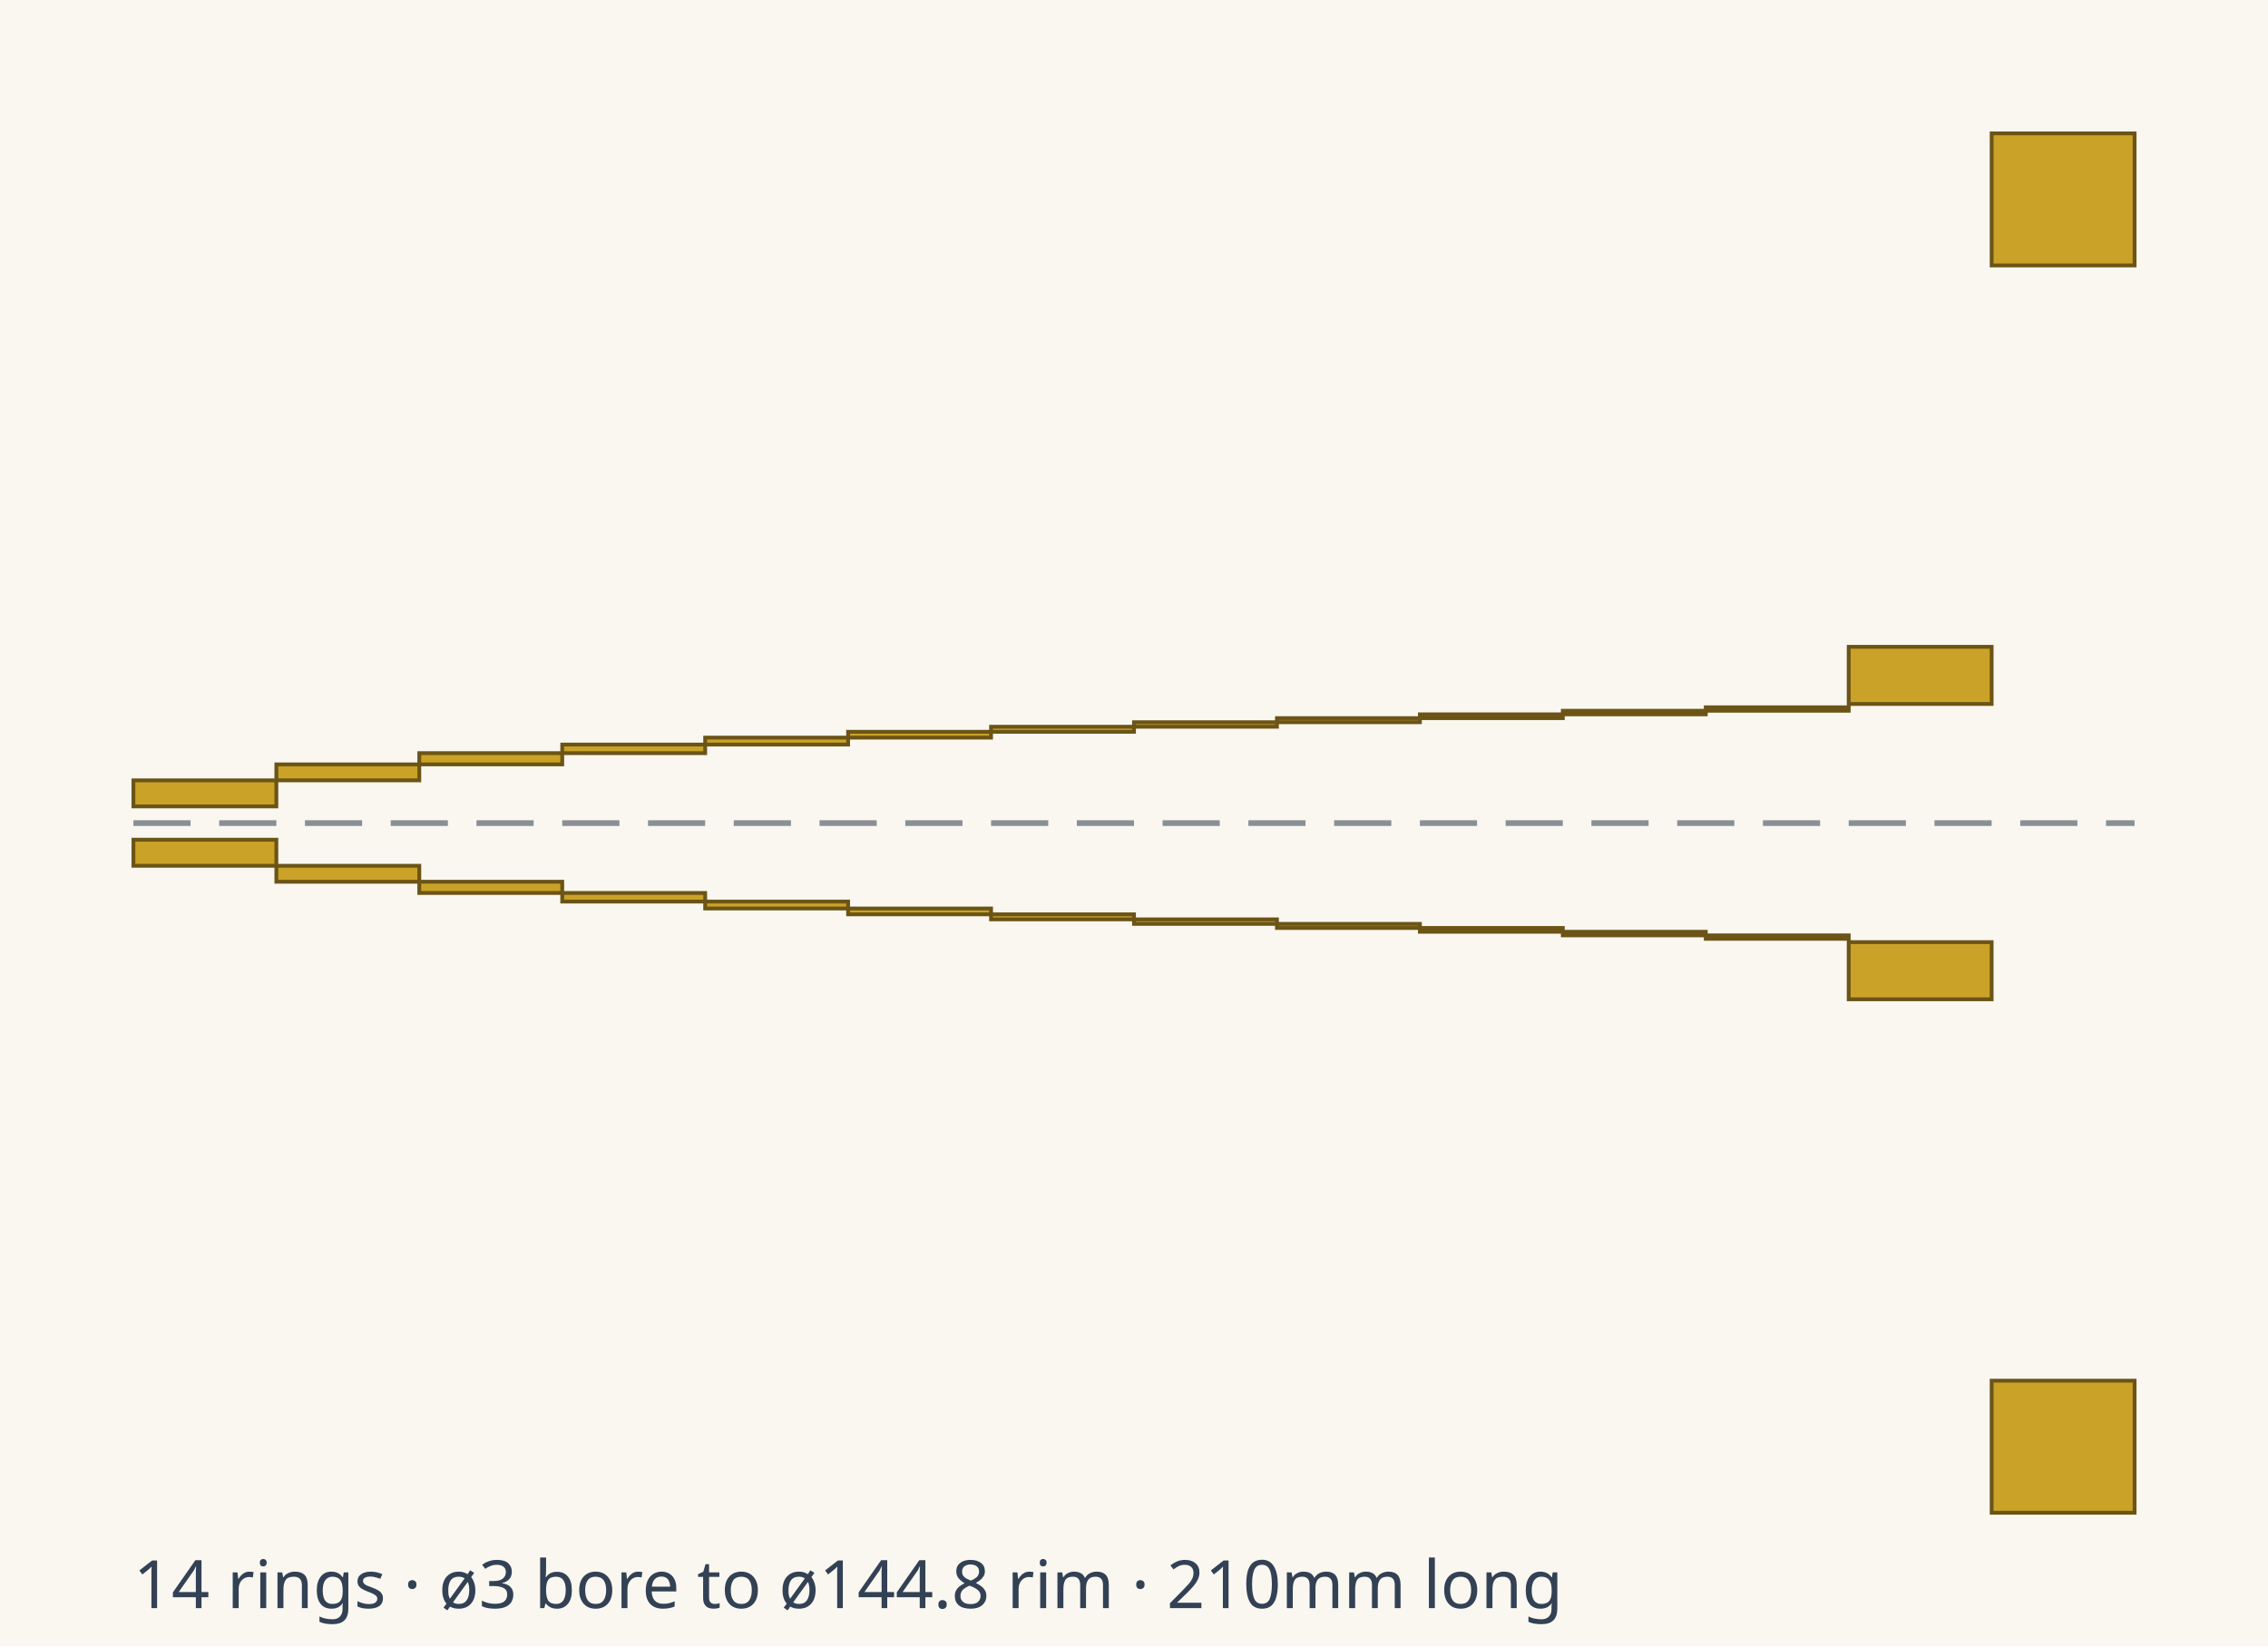
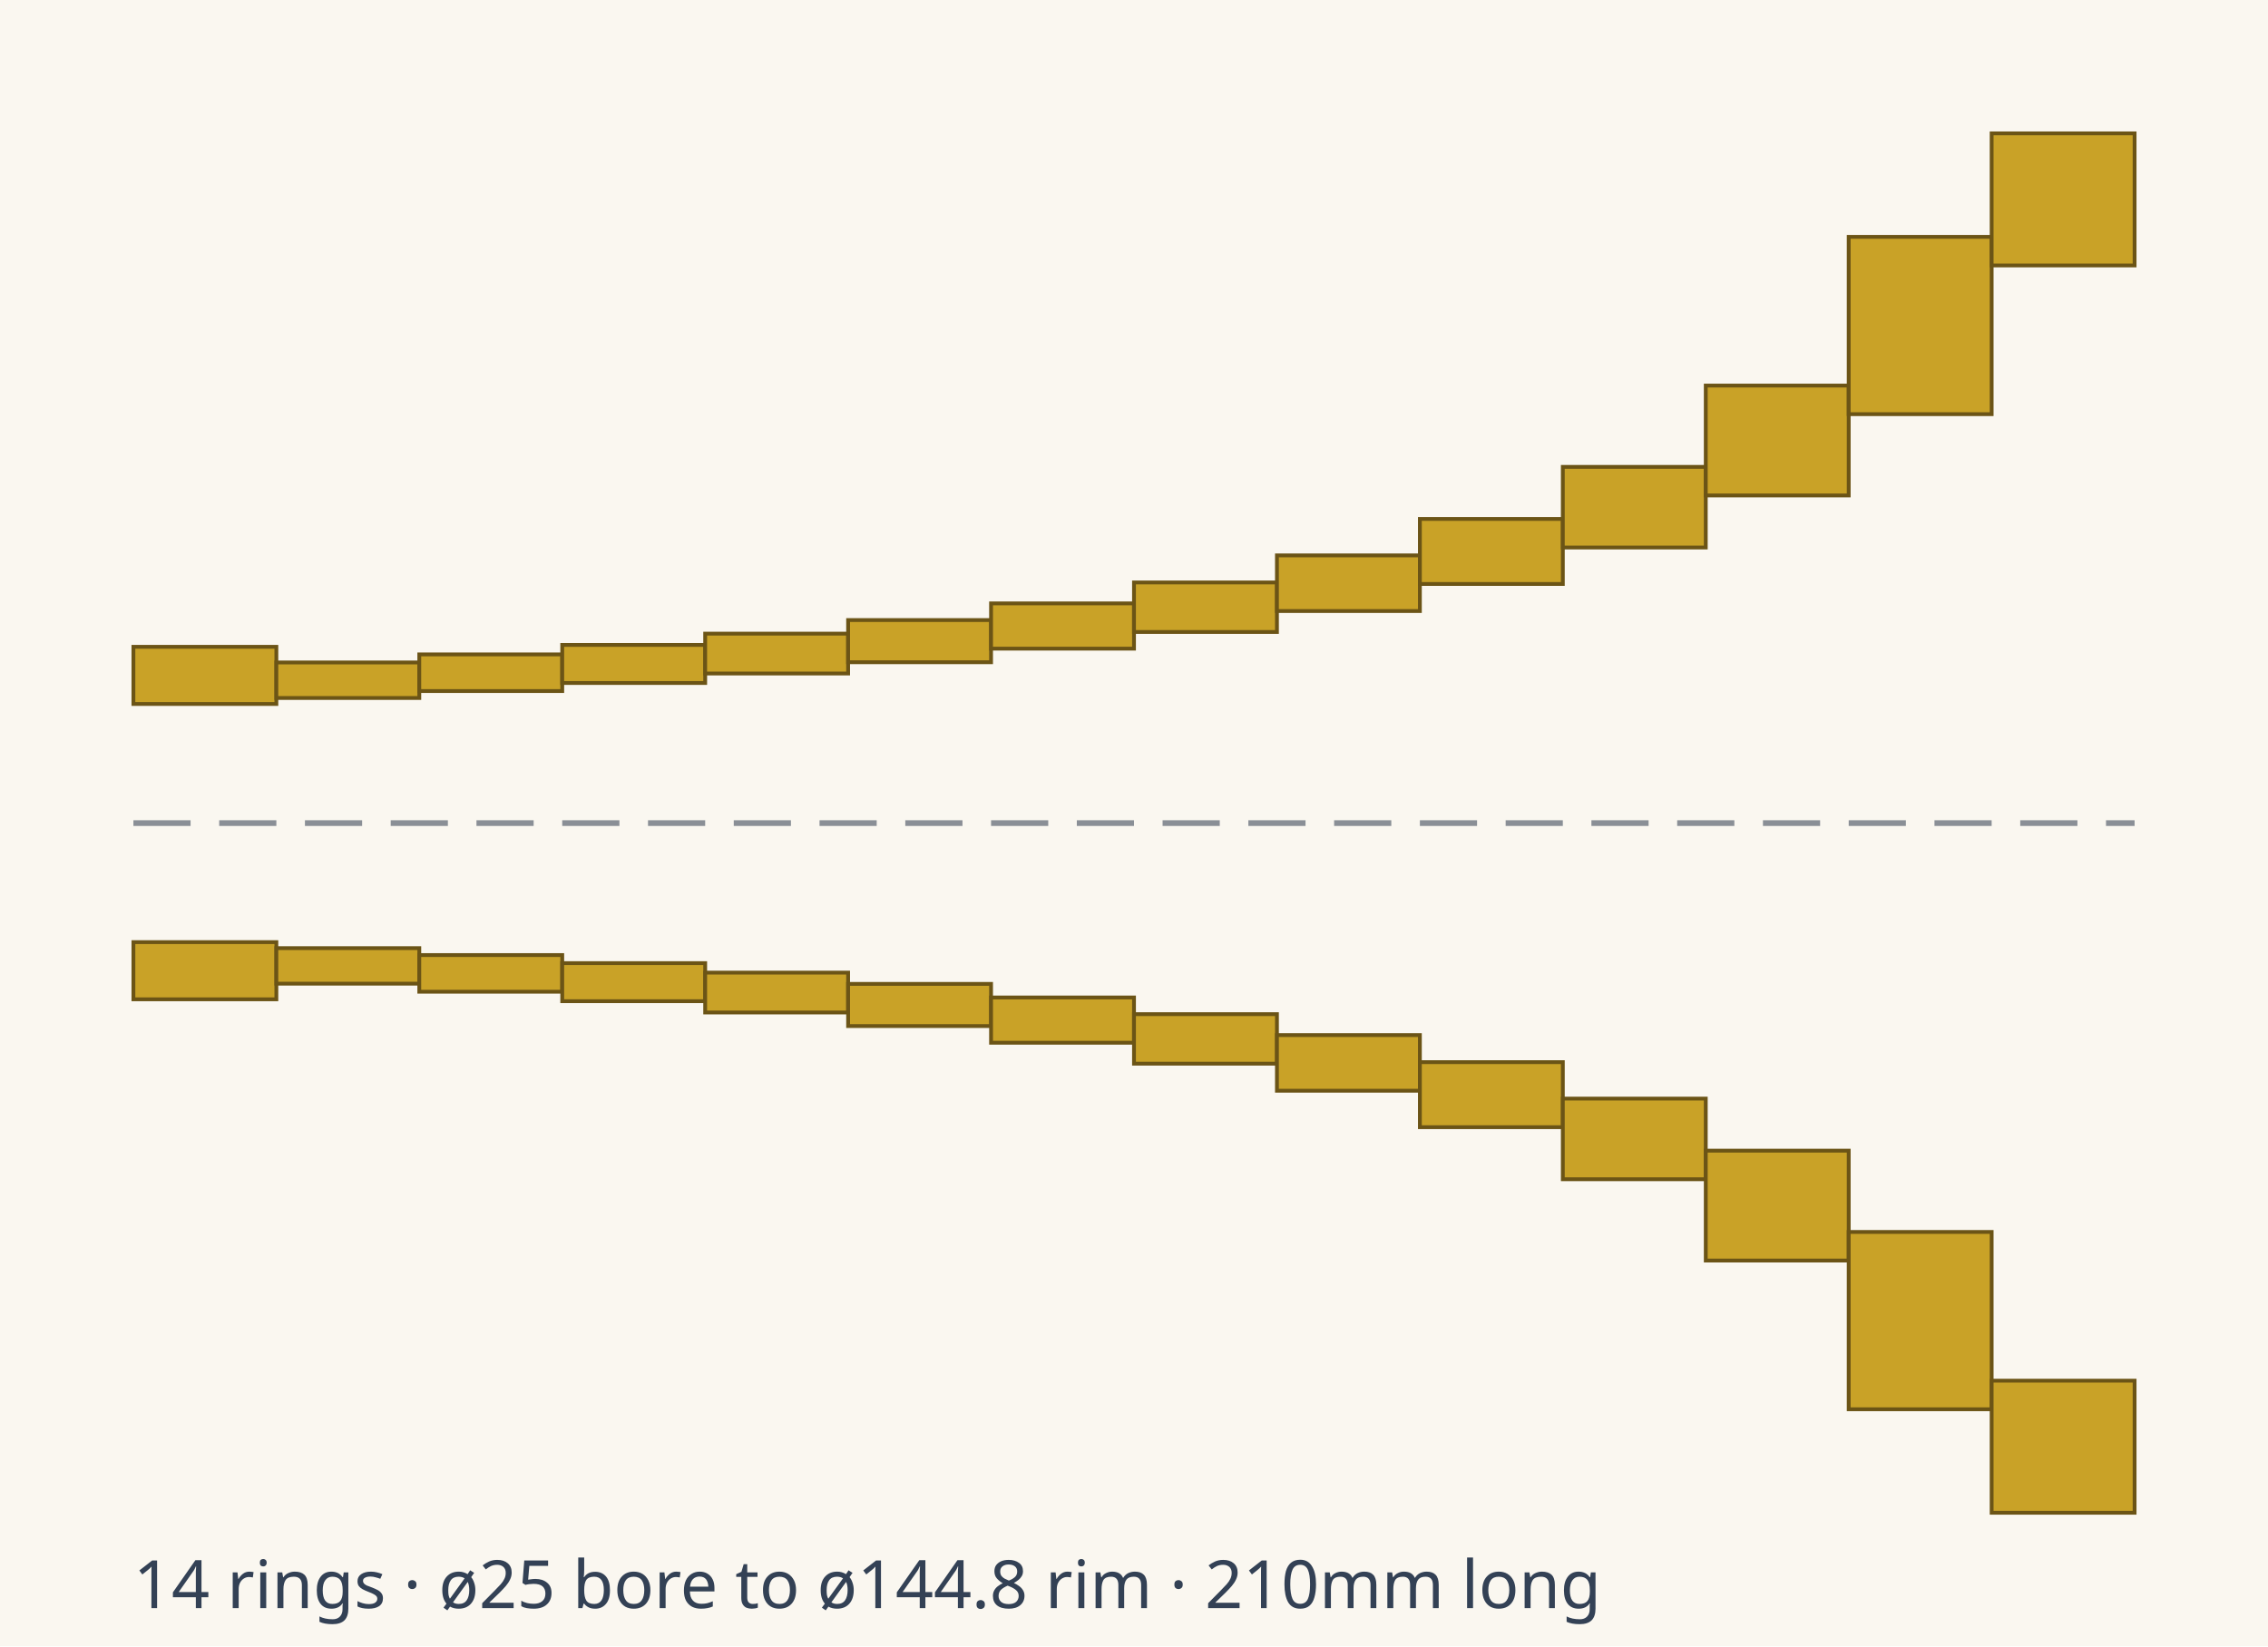
<svg xmlns="http://www.w3.org/2000/svg" width="238.0mm" height="172.8mm" viewBox="0 0 238.0 172.8" role="img" aria-label="Axial section of a 14-ring bell: the bore climbing one staircase and the outside another, wall between them">
  <rect width="238.0" height="172.8" fill="#faf7f0" />
-   <rect x="14.000" y="81.911" width="15.000" height="2.737" fill="#c9a227" stroke="#6b5416" stroke-width="0.4" />
-   <rect x="14.000" y="88.143" width="15.000" height="2.737" fill="#c9a227" stroke="#6b5416" stroke-width="0.4" />
-   <rect x="29.000" y="80.236" width="15.000" height="1.675" fill="#c9a227" stroke="#6b5416" stroke-width="0.4" />
-   <rect x="29.000" y="90.880" width="15.000" height="1.675" fill="#c9a227" stroke="#6b5416" stroke-width="0.4" />
-   <rect x="44.000" y="79.056" width="15.000" height="1.180" fill="#c9a227" stroke="#6b5416" stroke-width="0.4" />
-   <rect x="44.000" y="92.554" width="15.000" height="1.180" fill="#c9a227" stroke="#6b5416" stroke-width="0.4" />
-   <rect x="59.000" y="78.155" width="15.000" height="0.902" fill="#c9a227" stroke="#6b5416" stroke-width="0.4" />
-   <rect x="59.000" y="93.734" width="15.000" height="0.902" fill="#c9a227" stroke="#6b5416" stroke-width="0.4" />
-   <rect x="74.000" y="77.427" width="15.000" height="0.728" fill="#c9a227" stroke="#6b5416" stroke-width="0.4" />
-   <rect x="74.000" y="94.636" width="15.000" height="0.728" fill="#c9a227" stroke="#6b5416" stroke-width="0.4" />
-   <rect x="89.000" y="76.815" width="15.000" height="0.612" fill="#c9a227" stroke="#6b5416" stroke-width="0.4" />
-   <rect x="89.000" y="95.364" width="15.000" height="0.612" fill="#c9a227" stroke="#6b5416" stroke-width="0.4" />
-   <rect x="104.000" y="76.285" width="15.000" height="0.530" fill="#c9a227" stroke="#6b5416" stroke-width="0.4" />
-   <rect x="104.000" y="95.976" width="15.000" height="0.530" fill="#c9a227" stroke="#6b5416" stroke-width="0.4" />
-   <rect x="119.000" y="75.812" width="15.000" height="0.472" fill="#c9a227" stroke="#6b5416" stroke-width="0.4" />
-   <rect x="119.000" y="96.506" width="15.000" height="0.472" fill="#c9a227" stroke="#6b5416" stroke-width="0.4" />
-   <rect x="134.000" y="75.382" width="15.000" height="0.430" fill="#c9a227" stroke="#6b5416" stroke-width="0.4" />
-   <rect x="134.000" y="96.978" width="15.000" height="0.430" fill="#c9a227" stroke="#6b5416" stroke-width="0.4" />
-   <rect x="149.000" y="74.983" width="15.000" height="0.399" fill="#c9a227" stroke="#6b5416" stroke-width="0.4" />
-   <rect x="149.000" y="97.408" width="15.000" height="0.399" fill="#c9a227" stroke="#6b5416" stroke-width="0.4" />
-   <rect x="164.000" y="74.607" width="15.000" height="0.377" fill="#c9a227" stroke="#6b5416" stroke-width="0.4" />
-   <rect x="164.000" y="97.807" width="15.000" height="0.377" fill="#c9a227" stroke="#6b5416" stroke-width="0.4" />
-   <rect x="179.000" y="74.246" width="15.000" height="0.361" fill="#c9a227" stroke="#6b5416" stroke-width="0.4" />
-   <rect x="179.000" y="98.184" width="15.000" height="0.361" fill="#c9a227" stroke="#6b5416" stroke-width="0.4" />
-   <rect x="194.000" y="67.895" width="15.000" height="6.000" fill="#c9a227" stroke="#6b5416" stroke-width="0.4" />
-   <rect x="194.000" y="98.895" width="15.000" height="6.000" fill="#c9a227" stroke="#6b5416" stroke-width="0.4" />
+   <rect x="14.000" y="67.895" width="15.000" height="6.000" fill="#c9a227" stroke="#6b5416" stroke-width="0.4" />
+   <rect x="14.000" y="98.895" width="15.000" height="6.000" fill="#c9a227" stroke="#6b5416" stroke-width="0.4" />
+   <rect x="29.000" y="69.538" width="15.000" height="3.728" fill="#c9a227" stroke="#6b5416" stroke-width="0.4" />
+   <rect x="29.000" y="99.525" width="15.000" height="3.728" fill="#c9a227" stroke="#6b5416" stroke-width="0.4" />
+   <rect x="44.000" y="68.691" width="15.000" height="3.847" fill="#c9a227" stroke="#6b5416" stroke-width="0.4" />
+   <rect x="44.000" y="100.252" width="15.000" height="3.847" fill="#c9a227" stroke="#6b5416" stroke-width="0.4" />
+   <rect x="59.000" y="67.696" width="15.000" height="3.995" fill="#c9a227" stroke="#6b5416" stroke-width="0.4" />
+   <rect x="59.000" y="101.099" width="15.000" height="3.995" fill="#c9a227" stroke="#6b5416" stroke-width="0.4" />
+   <rect x="74.000" y="66.513" width="15.000" height="4.183" fill="#c9a227" stroke="#6b5416" stroke-width="0.4" />
+   <rect x="74.000" y="102.095" width="15.000" height="4.183" fill="#c9a227" stroke="#6b5416" stroke-width="0.4" />
+   <rect x="89.000" y="65.087" width="15.000" height="4.426" fill="#c9a227" stroke="#6b5416" stroke-width="0.4" />
+   <rect x="89.000" y="103.278" width="15.000" height="4.426" fill="#c9a227" stroke="#6b5416" stroke-width="0.4" />
+   <rect x="104.000" y="63.337" width="15.000" height="4.750" fill="#c9a227" stroke="#6b5416" stroke-width="0.4" />
+   <rect x="104.000" y="104.704" width="15.000" height="4.750" fill="#c9a227" stroke="#6b5416" stroke-width="0.4" />
+   <rect x="119.000" y="61.140" width="15.000" height="5.197" fill="#c9a227" stroke="#6b5416" stroke-width="0.4" />
+   <rect x="119.000" y="106.454" width="15.000" height="5.197" fill="#c9a227" stroke="#6b5416" stroke-width="0.4" />
+   <rect x="134.000" y="58.298" width="15.000" height="5.841" fill="#c9a227" stroke="#6b5416" stroke-width="0.4" />
+   <rect x="134.000" y="108.651" width="15.000" height="5.841" fill="#c9a227" stroke="#6b5416" stroke-width="0.4" />
+   <rect x="149.000" y="54.471" width="15.000" height="6.827" fill="#c9a227" stroke="#6b5416" stroke-width="0.4" />
+   <rect x="149.000" y="111.492" width="15.000" height="6.827" fill="#c9a227" stroke="#6b5416" stroke-width="0.4" />
+   <rect x="164.000" y="49.007" width="15.000" height="8.464" fill="#c9a227" stroke="#6b5416" stroke-width="0.4" />
+   <rect x="164.000" y="115.319" width="15.000" height="8.464" fill="#c9a227" stroke="#6b5416" stroke-width="0.4" />
+   <rect x="179.000" y="40.473" width="15.000" height="11.534" fill="#c9a227" stroke="#6b5416" stroke-width="0.4" />
+   <rect x="179.000" y="120.783" width="15.000" height="11.534" fill="#c9a227" stroke="#6b5416" stroke-width="0.4" />
+   <rect x="194.000" y="24.863" width="15.000" height="18.611" fill="#c9a227" stroke="#6b5416" stroke-width="0.4" />
+   <rect x="194.000" y="129.317" width="15.000" height="18.611" fill="#c9a227" stroke="#6b5416" stroke-width="0.4" />
  <rect x="209.000" y="14.000" width="15.000" height="13.863" fill="#c9a227" stroke="#6b5416" stroke-width="0.4" />
  <rect x="209.000" y="144.928" width="15.000" height="13.863" fill="#c9a227" stroke="#6b5416" stroke-width="0.4" />
  <line x1="14.0" y1="86.4" x2="224.0" y2="86.4" stroke="#8a8f96" stroke-width="0.6" stroke-dasharray="6 3" />
-   <text x="14.0" y="168.8" font-family="ui-sans-serif,system-ui,sans-serif" font-size="7" fill="#334155">14 rings · ø3 bore to ø144.8 rim · 210mm long</text>
+   <text x="14.0" y="168.8" font-family="ui-sans-serif,system-ui,sans-serif" font-size="7" fill="#334155">14 rings · ø25 bore to ø144.8 rim · 210mm long</text>
</svg>
